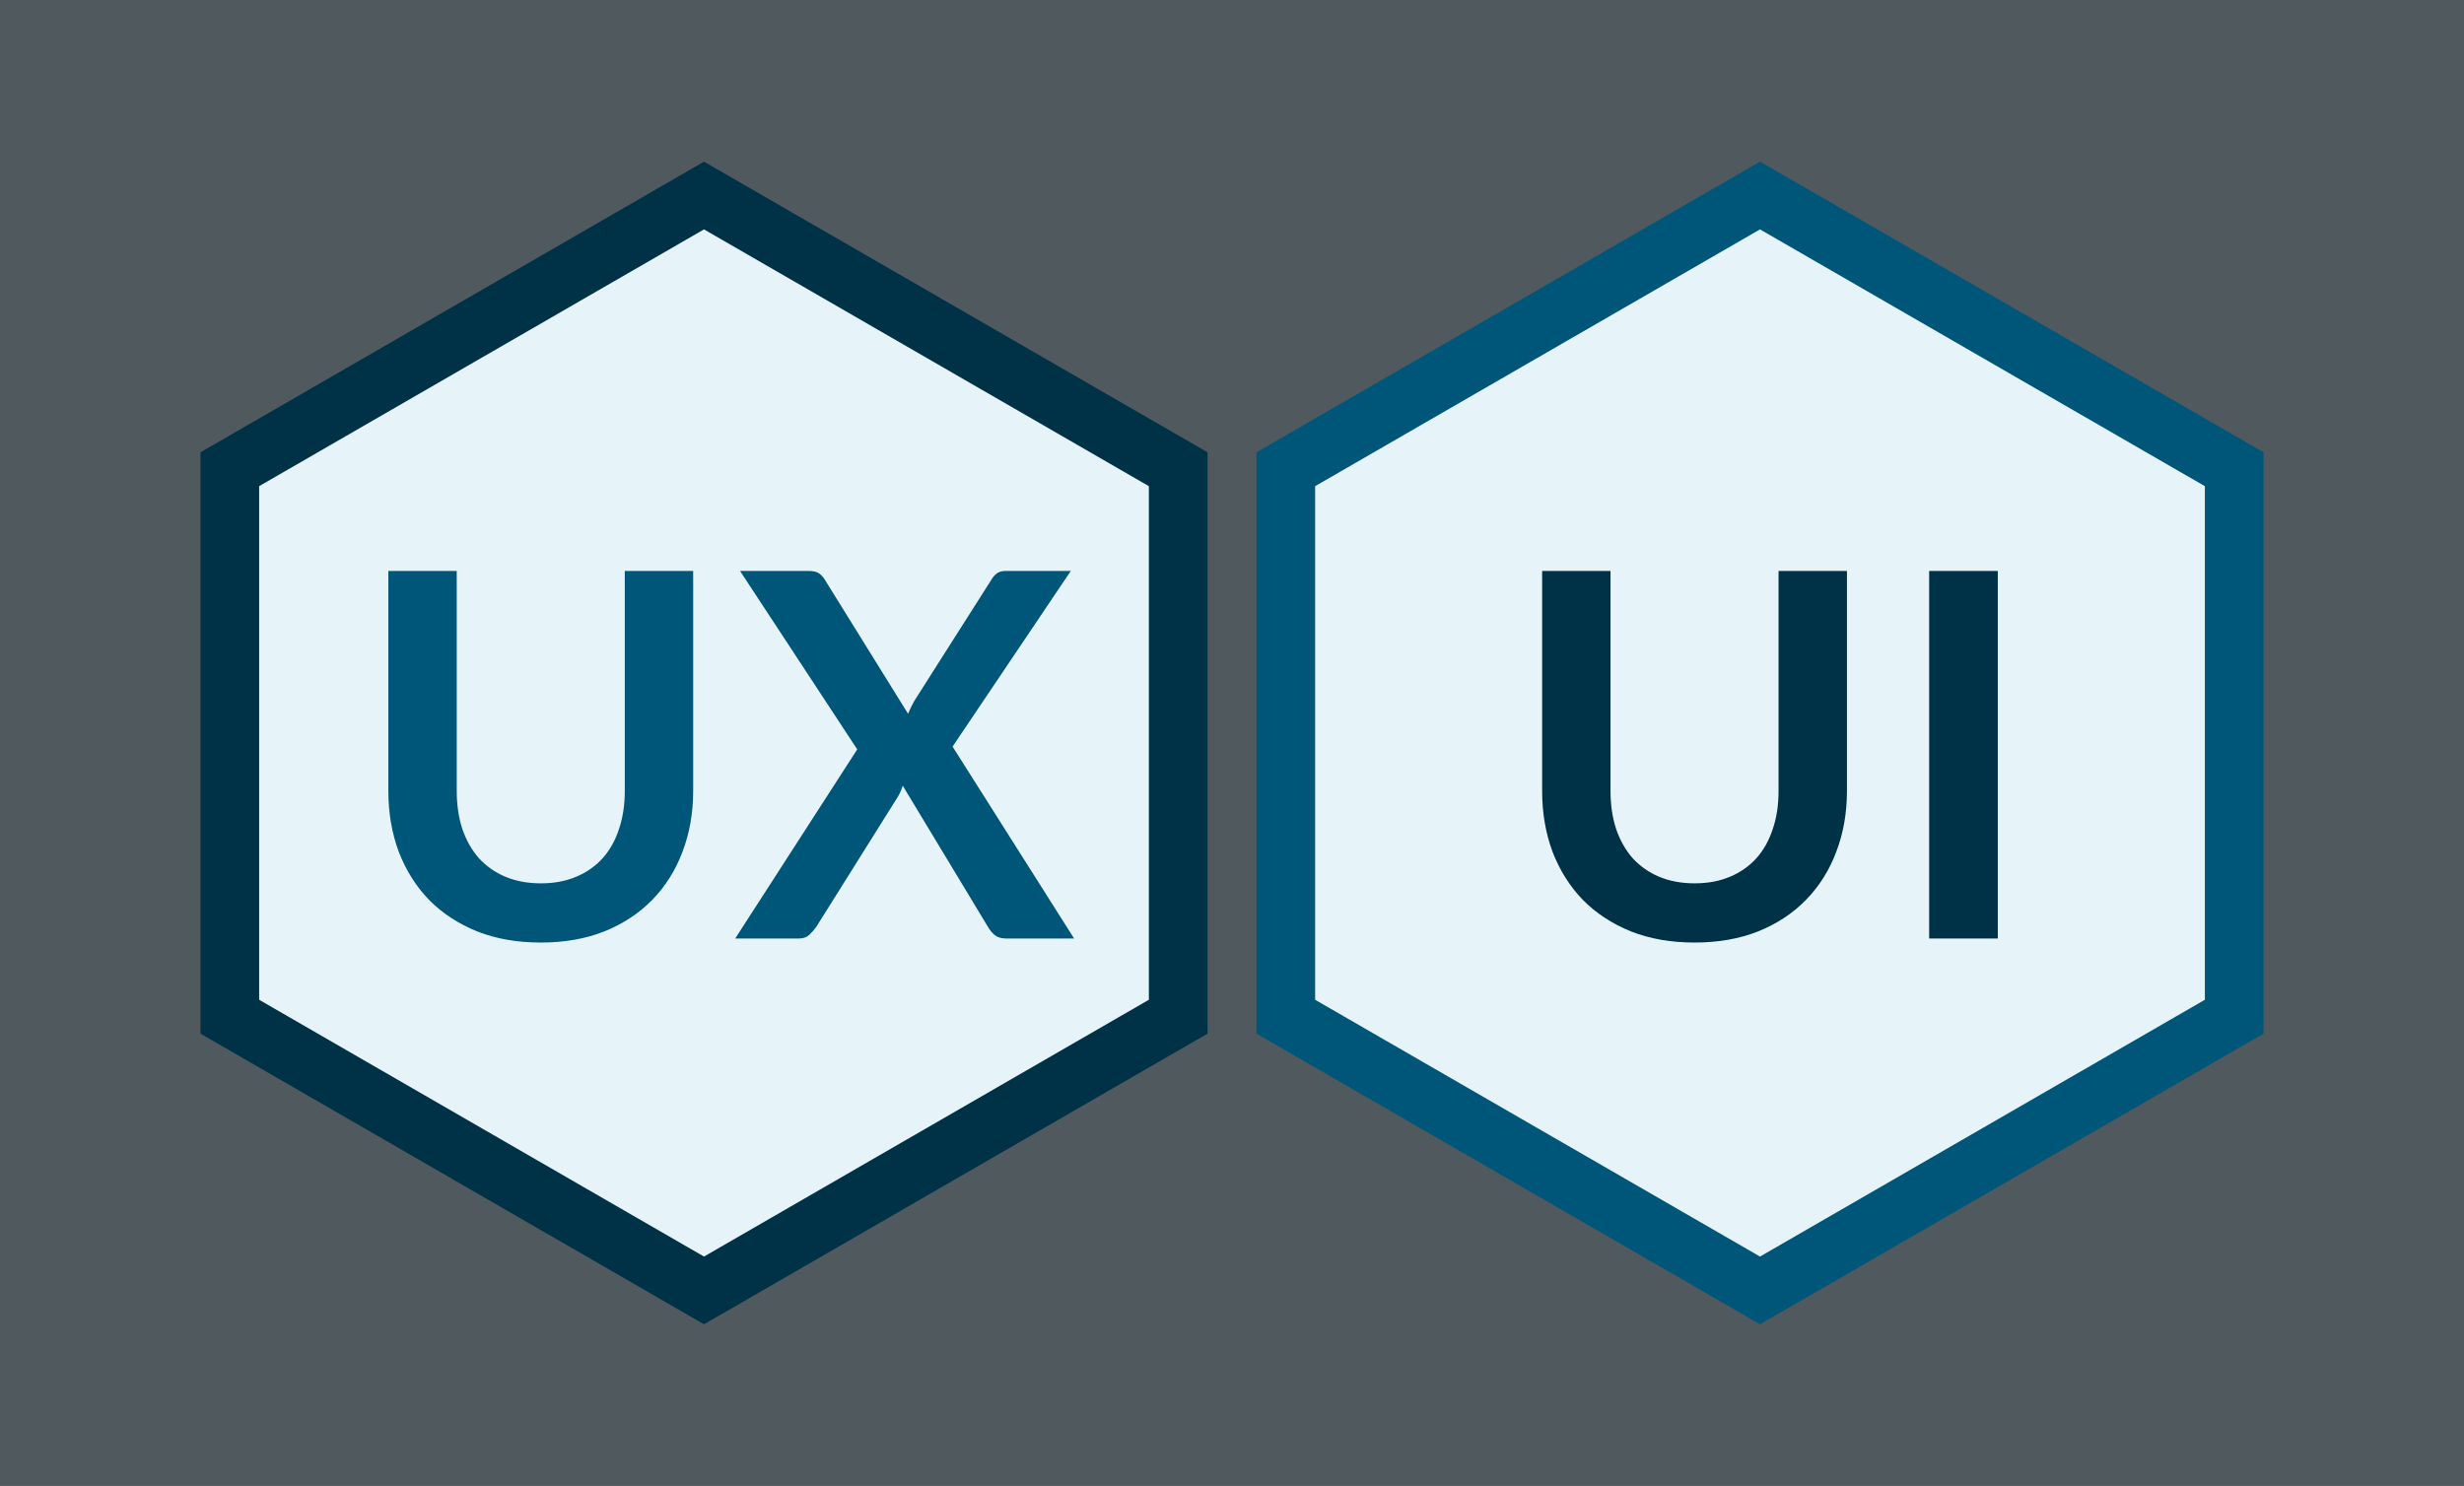
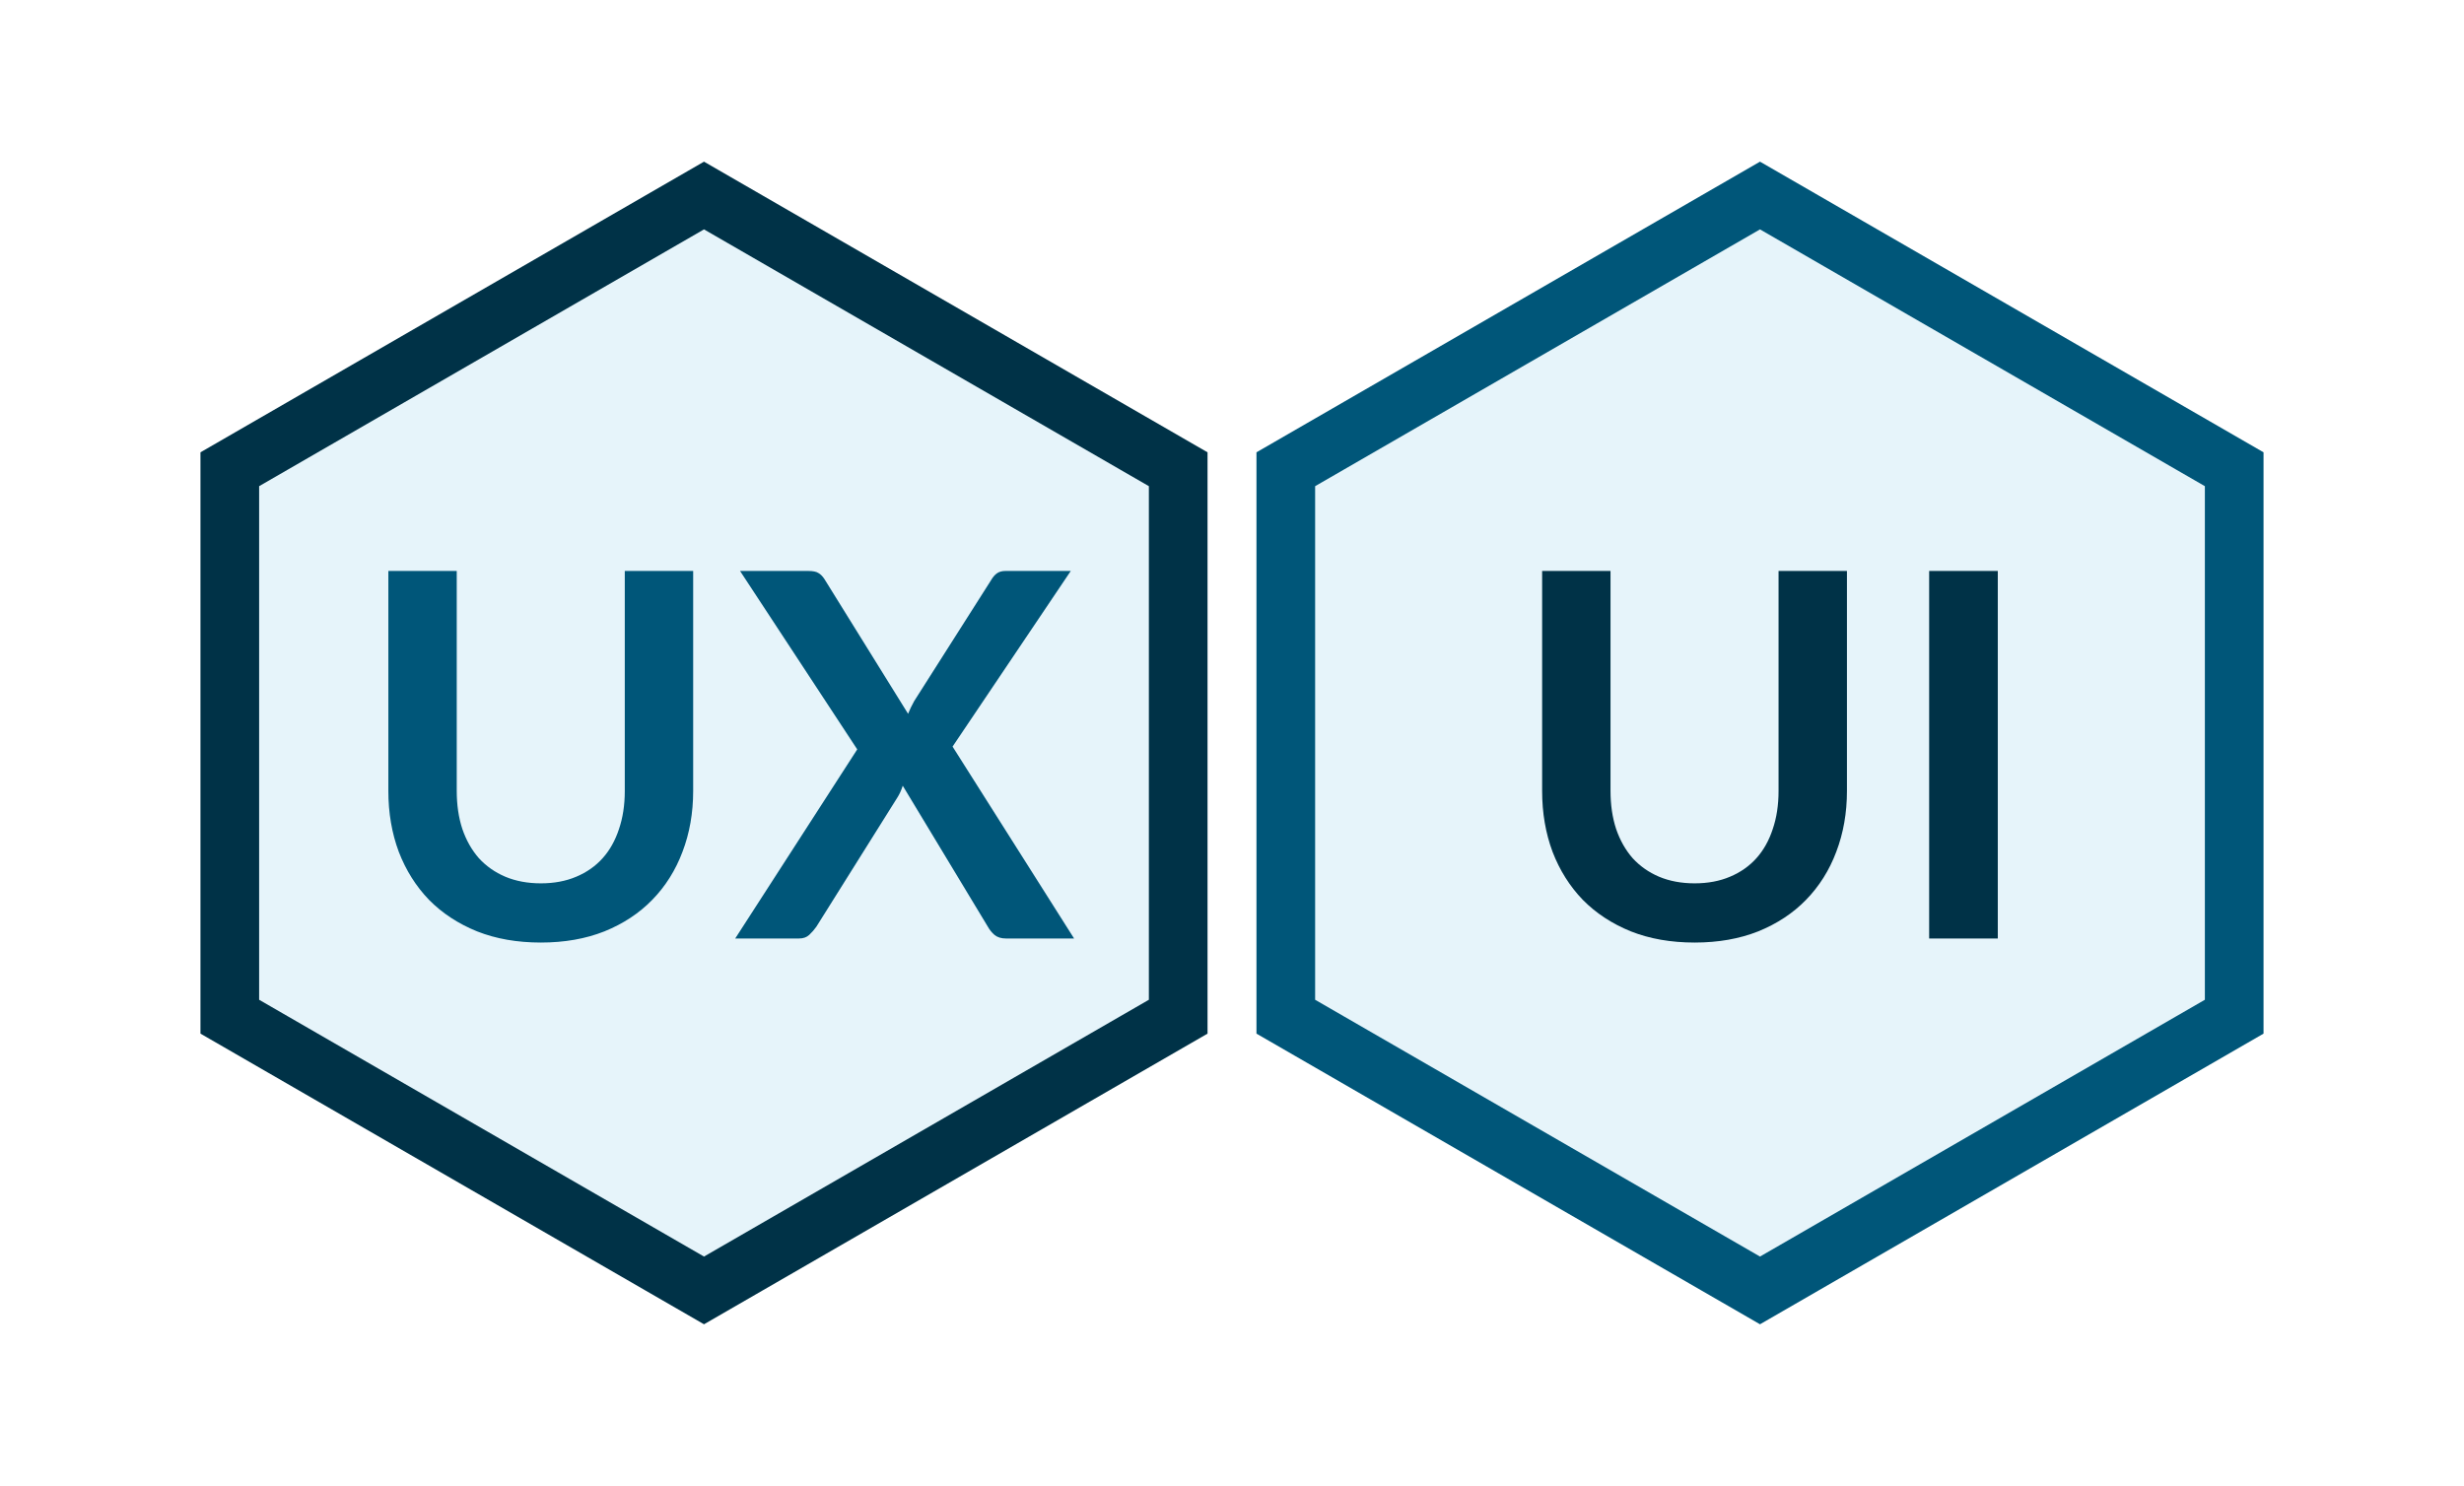
<svg xmlns="http://www.w3.org/2000/svg" width="126" height="76" viewBox="0 0 126 76" fill="none">
-   <rect width="126" height="76" fill="#4F595E" />
  <path d="M36 10L60.249 24V52L36 66L11.751 52V24L36 10Z" fill="#E6F4FA" stroke="#003247" stroke-width="3" />
  <path d="M27.659 45.179C28.335 45.179 28.937 45.066 29.466 44.841C30.003 44.616 30.454 44.299 30.818 43.892C31.182 43.485 31.459 42.991 31.65 42.41C31.849 41.829 31.949 41.179 31.949 40.46V29.202H35.446V40.46C35.446 41.578 35.264 42.614 34.9 43.567C34.545 44.512 34.029 45.331 33.353 46.024C32.686 46.709 31.871 47.246 30.909 47.636C29.947 48.017 28.864 48.208 27.659 48.208C26.446 48.208 25.358 48.017 24.396 47.636C23.434 47.246 22.615 46.709 21.939 46.024C21.272 45.331 20.756 44.512 20.392 43.567C20.037 42.614 19.859 41.578 19.859 40.46V29.202H23.356V40.447C23.356 41.166 23.451 41.816 23.642 42.397C23.841 42.978 24.123 43.476 24.487 43.892C24.86 44.299 25.31 44.616 25.839 44.841C26.376 45.066 26.983 45.179 27.659 45.179ZM54.925 48H51.441C51.198 48 51.003 47.939 50.856 47.818C50.717 47.697 50.605 47.558 50.518 47.402L46.163 40.187C46.093 40.404 46.011 40.59 45.916 40.746L41.743 47.402C41.639 47.549 41.517 47.688 41.379 47.818C41.249 47.939 41.075 48 40.859 48H37.596L43.836 38.328L37.843 29.202H41.327C41.569 29.202 41.743 29.237 41.847 29.306C41.959 29.367 42.063 29.471 42.159 29.618L46.436 36.508C46.523 36.291 46.627 36.075 46.748 35.858L50.674 29.683C50.769 29.518 50.873 29.397 50.986 29.319C51.099 29.241 51.242 29.202 51.415 29.202H54.756L48.711 38.185L54.925 48Z" fill="#005679" />
  <path d="M90 10L114.249 24V52L90 66L65.751 52V24L90 10Z" fill="#E6F4FA" stroke="#005679" stroke-width="3" />
  <path d="M86.659 45.179C87.335 45.179 87.937 45.066 88.466 44.841C89.003 44.616 89.454 44.299 89.818 43.892C90.182 43.485 90.459 42.991 90.65 42.41C90.849 41.829 90.949 41.179 90.949 40.46V29.202H94.446V40.46C94.446 41.578 94.264 42.614 93.9 43.567C93.545 44.512 93.029 45.331 92.353 46.024C91.686 46.709 90.871 47.246 89.909 47.636C88.947 48.017 87.864 48.208 86.659 48.208C85.446 48.208 84.358 48.017 83.396 47.636C82.434 47.246 81.615 46.709 80.939 46.024C80.272 45.331 79.756 44.512 79.392 43.567C79.037 42.614 78.859 41.578 78.859 40.46V29.202H82.356V40.447C82.356 41.166 82.451 41.816 82.642 42.397C82.841 42.978 83.123 43.476 83.487 43.892C83.86 44.299 84.31 44.616 84.839 44.841C85.376 45.066 85.983 45.179 86.659 45.179ZM102.16 48H98.65V29.202H102.16V48Z" fill="#003247" />
</svg>
